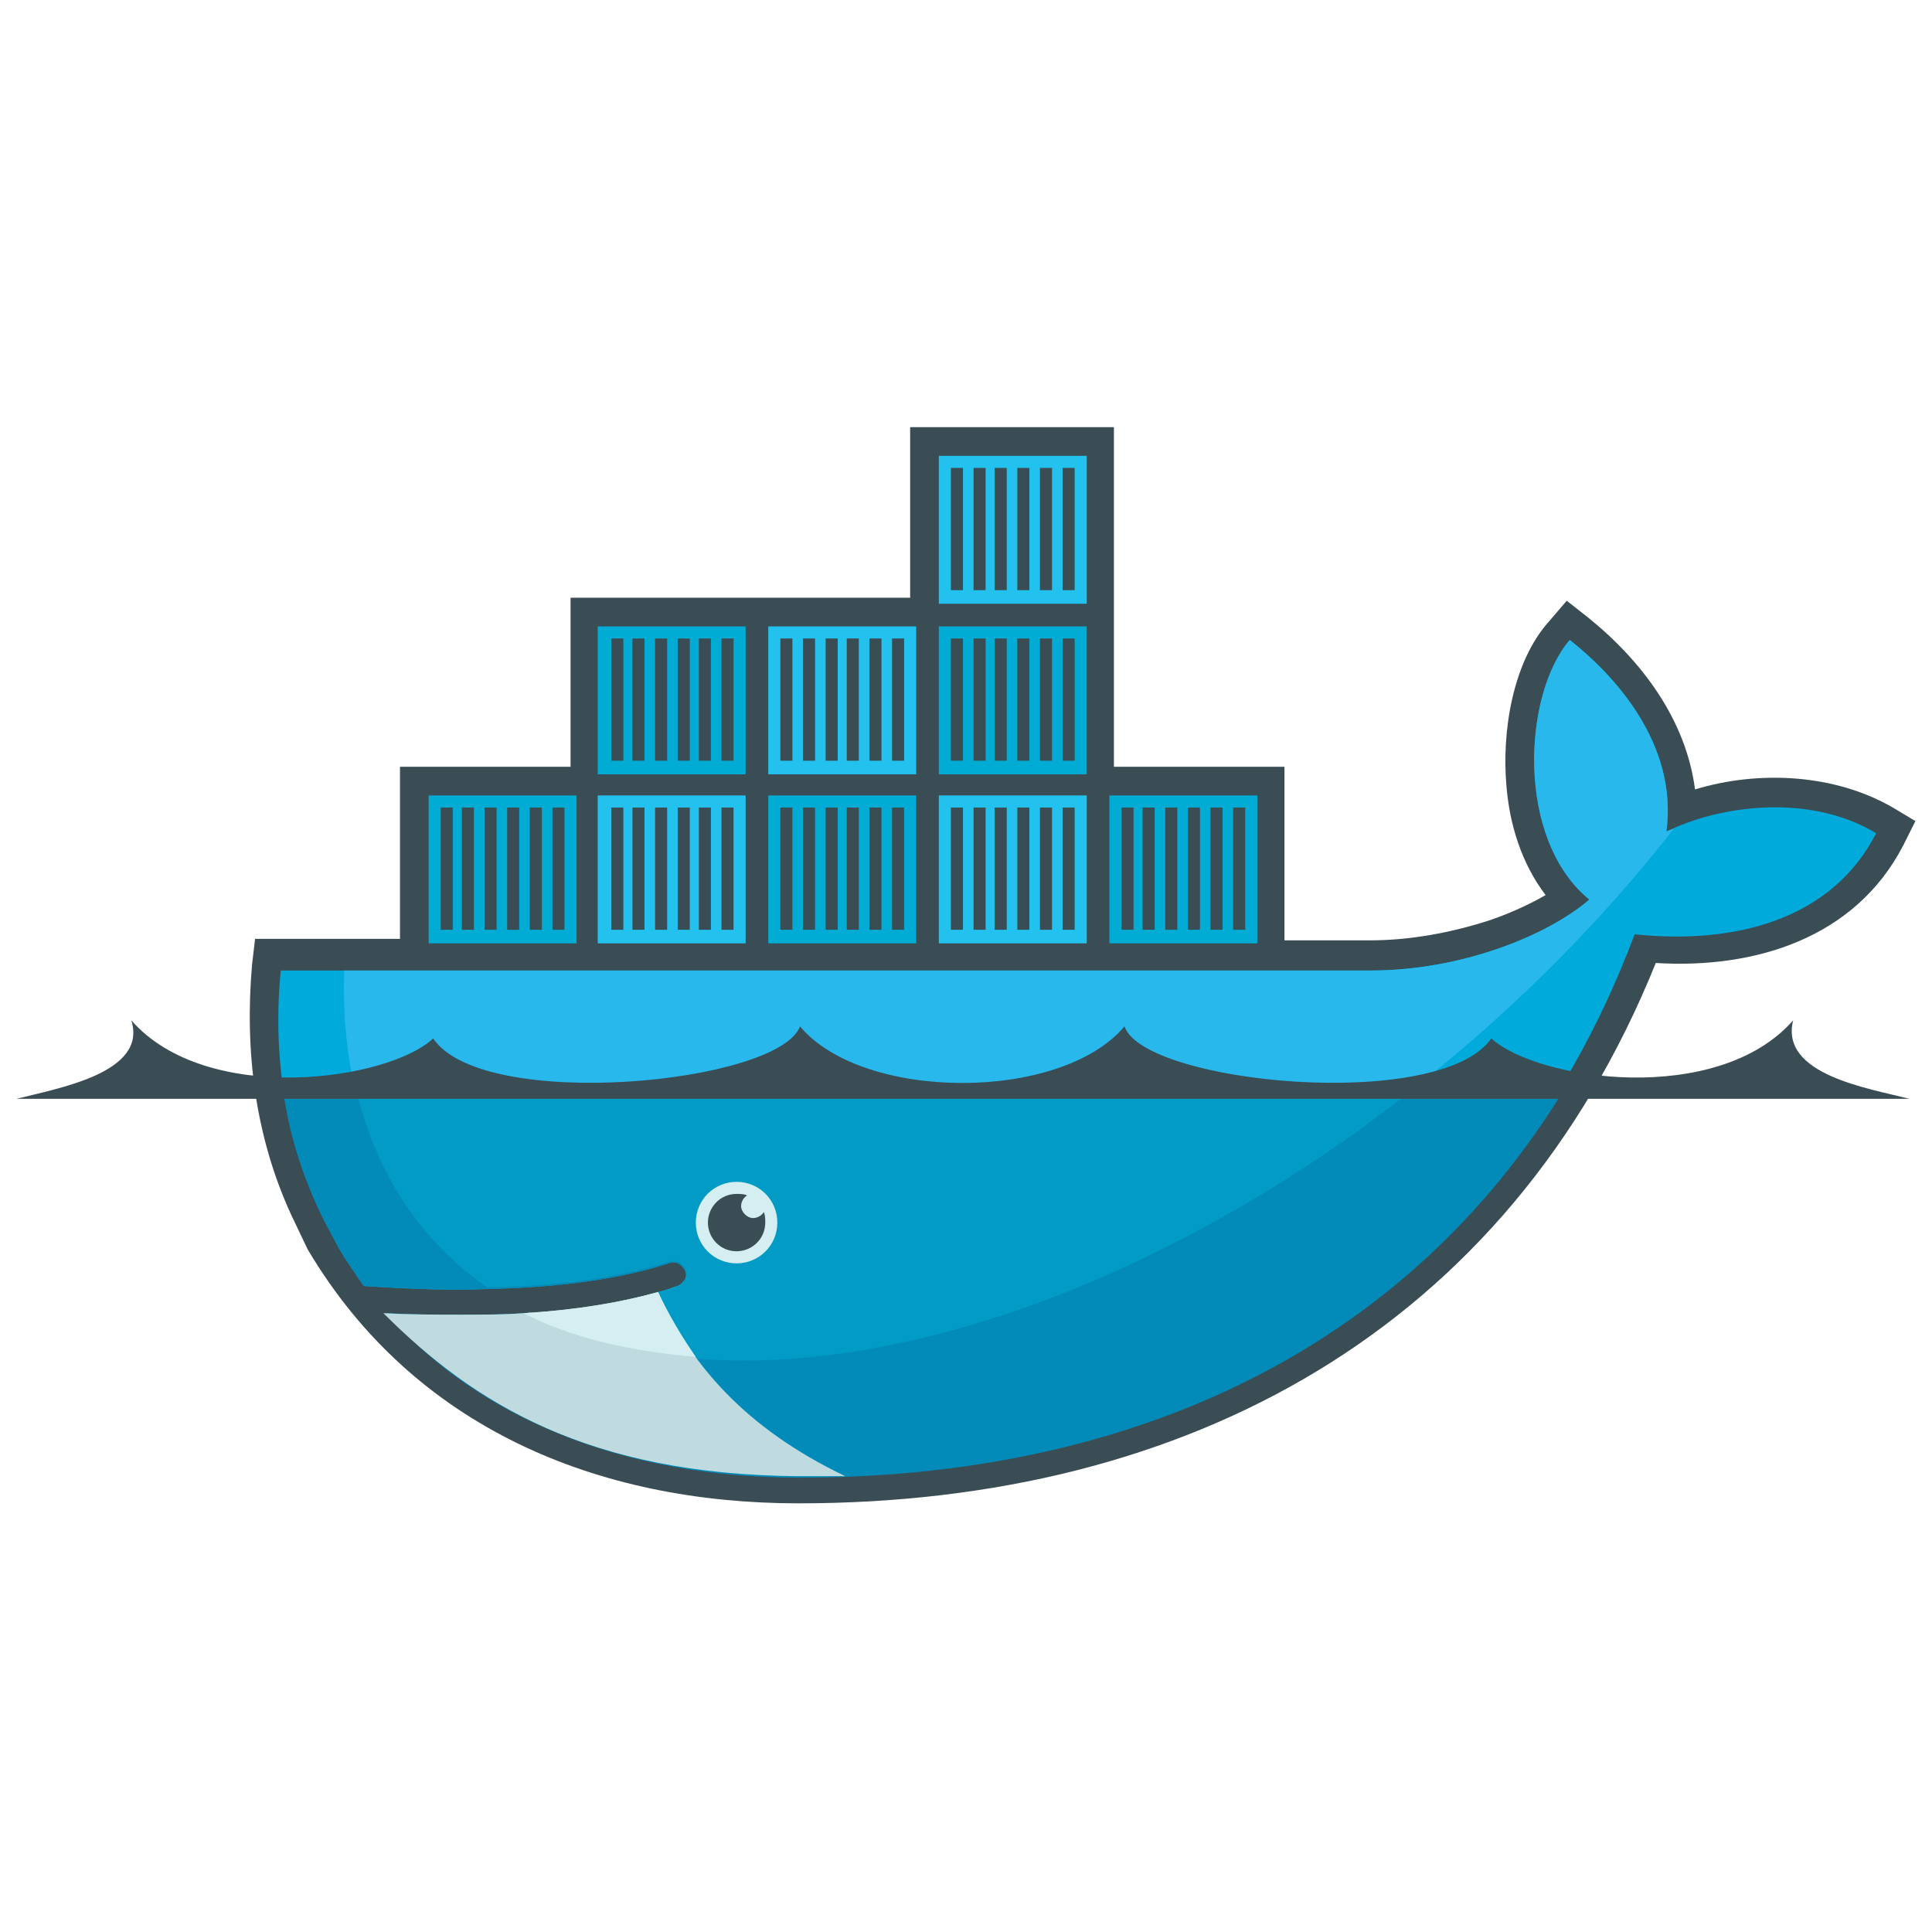
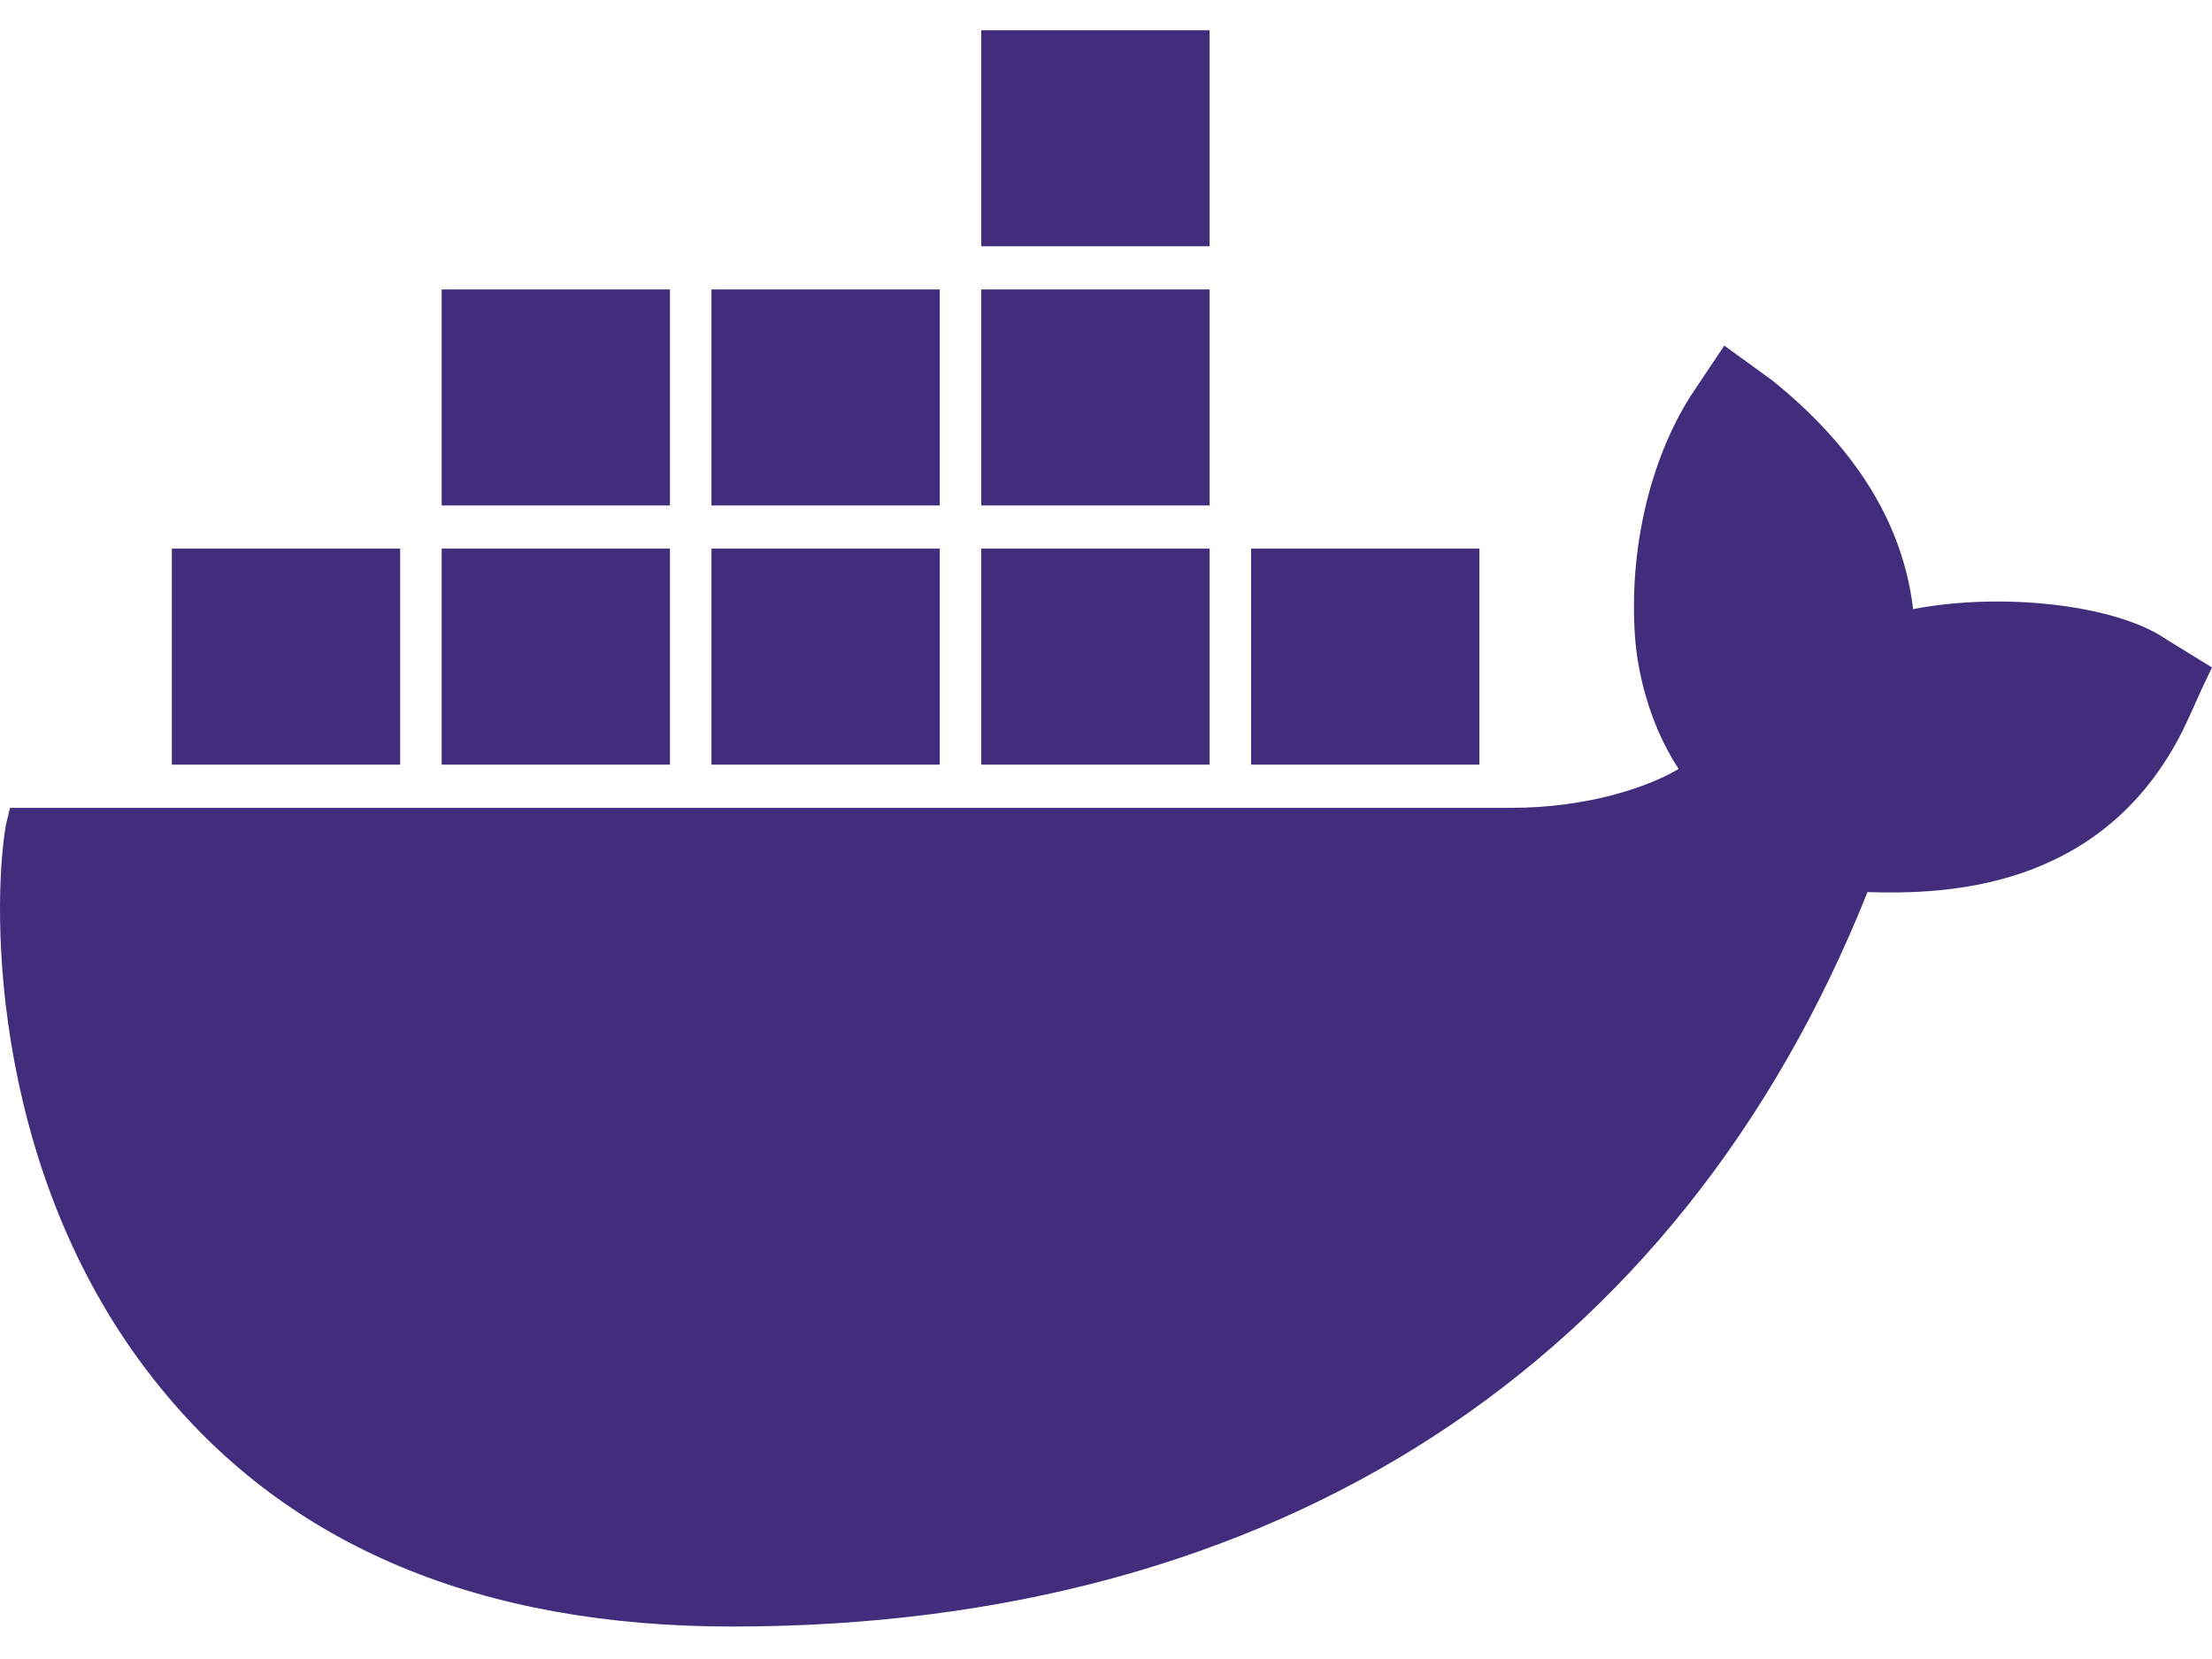
- <svg xmlns="http://www.w3.org/2000/svg" viewBox="0 0 128 128">
-   <path fill-rule="evenodd" clip-rule="evenodd" fill="#3A4D54" d="M73.8 50.8h11.3v11.5h5.7c2.6 0 5.3-.5 7.8-1.3 1.2-.4 2.6-1 3.8-1.7-1.6-2.1-2.4-4.7-2.6-7.3-.3-3.5.4-8.1 2.8-10.8l1.2-1.4 1.4 1.1c3.6 2.9 6.5 6.8 7.1 11.4 4.3-1.3 9.3-1 13.1 1.2l1.5.9-.8 1.6c-3.2 6.2-9.9 8.2-16.4 7.8-9.8 24.3-31 35.8-56.8 35.8-13.3 0-25.5-5-32.5-16.8l-.1-.2-1-2.1c-2.4-5.2-3.1-10.9-2.6-16.6l.2-1.7h9.6V50.8h11.3V39.6h22.5V28.3h13.5v22.5z" />
-   <path fill="#00AADA" d="M110.4 55.1c.8-5.9-3.6-10.5-6.4-12.7-3.1 3.6-3.6 13.2 1.3 17.2-2.8 2.4-8.5 4.7-14.5 4.7H18.6c-.6 6.2.5 11.9 3 16.8l.8 1.5c.5.9 1.1 1.7 1.7 2.6 3 .2 5.7.3 8.2.2 4.9-.1 8.9-.7 12-1.7.5-.2.9.1 1.1.5.2.5-.1.9-.5 1.1-.4.1-.8.3-1.3.4-2.4.7-5 1.1-8.3 1.3h-.6c-1.3.1-2.7.1-4.2.1-1.6 0-3.1 0-4.9-.1 6 6.8 15.4 10.8 27.2 10.8 25 0 46.2-11.1 55.5-35.9 6.7.7 13.1-1 16-6.7-4.5-2.7-10.5-1.8-13.9-.1z" />
-   <path fill="#28B8EB" d="M110.4 55.1c.8-5.9-3.6-10.5-6.4-12.7-3.1 3.6-3.6 13.2 1.3 17.2-2.8 2.4-8.5 4.7-14.5 4.7h-68c-.3 9.5 3.2 16.7 9.5 21 4.9-.1 8.9-.7 12-1.7.5-.2.9.1 1.1.5.2.5-.1.9-.5 1.1-.4.1-.8.3-1.3.4-2.4.7-5.2 1.2-8.5 1.4l-.1-.1c8.5 4.4 20.8 4.3 35-1.1 15.8-6.1 30.6-17.7 40.9-30.9-.2.1-.4.1-.5.2z" />
-   <path fill="#028BB8" d="M18.7 71.8c.4 3.3 1.4 6.4 2.9 9.3l.8 1.5c.5.9 1.1 1.7 1.7 2.6 3 .2 5.7.3 8.2.2 4.9-.1 8.9-.7 12-1.7.5-.2.9.1 1.1.5.2.5-.1.9-.5 1.1-.4.1-.8.3-1.3.4-2.4.7-5.2 1.2-8.5 1.4h-.4c-1.3.1-2.7.1-4.1.1-1.6 0-3.2 0-4.9-.1 6 6.8 15.5 10.8 27.3 10.8 21.4 0 40-8.1 50.8-26H18.7v-.1z" />
-   <path fill="#019BC6" d="M23.5 71.8c1.3 5.8 4.3 10.4 8.8 13.5 4.9-.1 8.9-.7 12-1.7.5-.2.9.1 1.1.5.2.5-.1.9-.5 1.1-.4.1-.8.3-1.3.4-2.4.7-5.2 1.2-8.6 1.4 8.5 4.4 20.8 4.3 34.9-1.1 8.5-3.3 16.8-8.2 24.2-14.1H23.5z" />
-   <path fill-rule="evenodd" clip-rule="evenodd" fill="#00ACD3" d="M28.4 52.7h9.8v9.8h-9.8v-9.8zm.8.8h.8v8.1h-.8v-8.1zm1.4 0h.8v8.1h-.8v-8.1zm1.5 0h.8v8.1h-.8v-8.1zm1.5 0h.8v8.1h-.8v-8.1zm1.5 0h.8v8.1h-.8v-8.1zm1.5 0h.8v8.1h-.8v-8.1zm3-12h9.8v9.8h-9.8v-9.8zm.9.8h.8v8.1h-.8v-8.1zm1.4 0h.8v8.1h-.8v-8.1zm1.5 0h.8v8.1h-.8v-8.1zm1.5 0h.8v8.1h-.8v-8.1zm1.4 0h.8v8.1h-.8v-8.1zm1.5 0h.8v8.1h-.8v-8.1z" />
-   <path fill-rule="evenodd" clip-rule="evenodd" fill="#23C2EE" d="M39.6 52.7h9.8v9.8h-9.8v-9.8zm.9.8h.8v8.1h-.8v-8.1zm1.4 0h.8v8.1h-.8v-8.1zm1.5 0h.8v8.1h-.8v-8.1zm1.5 0h.8v8.1h-.8v-8.1zm1.4 0h.8v8.1h-.8v-8.1zm1.5 0h.8v8.1h-.8v-8.1z" />
-   <path fill-rule="evenodd" clip-rule="evenodd" fill="#00ACD3" d="M50.9 52.7h9.8v9.8h-9.8v-9.8zm.8.8h.8v8.1h-.8v-8.1zm1.5 0h.8v8.1h-.8v-8.1zm1.5 0h.8v8.1h-.8v-8.1zm1.4 0h.8v8.1h-.8v-8.1zm1.5 0h.8v8.1h-.8v-8.1zm1.5 0h.8v8.1h-.8v-8.1z" />
-   <path fill-rule="evenodd" clip-rule="evenodd" fill="#23C2EE" d="M50.9 41.5h9.8v9.8h-9.8v-9.8zm.8.8h.8v8.1h-.8v-8.1zm1.5 0h.8v8.1h-.8v-8.1zm1.5 0h.8v8.1h-.8v-8.1zm1.4 0h.8v8.1h-.8v-8.1zm1.5 0h.8v8.1h-.8v-8.1zm1.5 0h.8v8.1h-.8v-8.1zm3.1 10.4H72v9.8h-9.8v-9.8zm.8.8h.8v8.1H63v-8.1zm1.5 0h.8v8.1h-.8v-8.1zm1.4 0h.8v8.1h-.8v-8.1zm1.5 0h.8v8.1h-.8v-8.1zm1.5 0h.8v8.1h-.8v-8.1zm1.5 0h.8v8.1h-.8v-8.1z" />
-   <path fill-rule="evenodd" clip-rule="evenodd" fill="#00ACD3" d="M62.2 41.5H72v9.8h-9.8v-9.8zm.8.8h.8v8.1H63v-8.1zm1.5 0h.8v8.1h-.8v-8.1zm1.4 0h.8v8.1h-.8v-8.1zm1.5 0h.8v8.1h-.8v-8.1zm1.5 0h.8v8.1h-.8v-8.1zm1.5 0h.8v8.1h-.8v-8.1z" />
-   <path fill-rule="evenodd" clip-rule="evenodd" fill="#23C2EE" d="M62.2 30.2H72V40h-9.8v-9.8zm.8.8h.8v8.1H63V31zm1.5 0h.8v8.1h-.8V31zm1.4 0h.8v8.1h-.8V31zm1.5 0h.8v8.1h-.8V31zm1.5 0h.8v8.1h-.8V31zm1.5 0h.8v8.1h-.8V31z" />
-   <path fill-rule="evenodd" clip-rule="evenodd" fill="#00ACD3" d="M73.5 52.7h9.8v9.8h-9.8v-9.8zm.8.8h.8v8.1h-.8v-8.1zm1.4 0h.8v8.1h-.8v-8.1zm1.5 0h.8v8.1h-.8v-8.1zm1.5 0h.8v8.1h-.8v-8.1zm1.5 0h.8v8.1h-.8v-8.1zm1.5 0h.8v8.1h-.8v-8.1z" />
-   <path fill-rule="evenodd" clip-rule="evenodd" fill="#D4EEF1" d="M48.8 78.3c1.5 0 2.7 1.2 2.7 2.7 0 1.5-1.2 2.7-2.7 2.7-1.5 0-2.7-1.2-2.7-2.7 0-1.5 1.2-2.7 2.7-2.7" />
-   <path fill-rule="evenodd" clip-rule="evenodd" fill="#3A4D54" d="M48.8 79.1c.2 0 .5 0 .7.1-.2.1-.4.4-.4.7 0 .4.4.8.8.8.3 0 .6-.2.7-.4.1.2.1.5.1.7 0 1.1-.9 1.9-1.9 1.9-1.1 0-1.9-.9-1.9-1.9 0-1 .8-1.9 1.9-1.9M1.1 72.8h125.4c-2.7-.7-8.6-1.6-7.7-5.2-5 5.7-16.9 4-20 1.2-3.4 4.9-23 3-24.3-.8-4.2 5-17.3 5-21.5 0-1.4 3.8-21 5.7-24.3.8-3 2.8-15 4.5-20-1.2 1.1 3.5-4.9 4.5-7.6 5.2" />
-   <path fill="#BFDBE0" d="M56 97.8c-6.7-3.2-10.3-7.5-12.4-12.2-2.5.7-5.5 1.2-8.9 1.4-1.3.1-2.7.1-4.1.1-1.7 0-3.4 0-5.2-.1 6 6 13.6 10.7 27.5 10.8H56z" />
-   <path fill="#D4EEF1" d="M46.1 89.9c-.9-1.3-1.8-2.8-2.5-4.3-2.5.7-5.5 1.2-8.9 1.4 2.3 1.2 5.7 2.4 11.4 2.9z" />
+ <svg xmlns="http://www.w3.org/2000/svg" width="64" height="48" viewBox="0 0 64 48" fill="none">
+   <path d="M49.889 10L51.27 11C53.672 12.937 55.053 15.124 55.353 17.624C57.935 17.124 61.238 17.499 62.679 18.499L64 19.312L63.76 19.812C63.34 20.749 63.219 20.999 63.159 21.124C60.817 25.811 56.194 25.874 54.032 25.811C48.568 39.498 36.918 47.061 21.186 47.061C13.92 47.061 8.395 44.748 4.672 40.186C-0.252 34.186 -0.252 26.374 0.169 23.874L0.289 23.374H43.704C45.986 23.374 47.727 22.749 48.568 22.249C47.667 20.874 47.367 19.312 47.307 18.437C47.126 15.937 47.727 13.312 48.928 11.437L49.889 10ZM11.578 15.874V22.124H4.972V15.874H11.578ZM19.384 15.874V22.124H12.779V15.874H19.384ZM27.19 15.874V22.124H20.585V15.874H27.19ZM34.997 15.874V22.124H28.391V15.874H34.997ZM42.803 15.874V22.124H36.198V15.874H42.803ZM34.997 8.375V14.624H28.391V8.375H34.997ZM27.19 8.375V14.624H20.585V8.375H27.19ZM19.384 8.375V14.624H12.779V8.375H19.384ZM34.997 0.875V7.125H28.391V0.875H34.997Z" fill="#422C7C" />
</svg>
